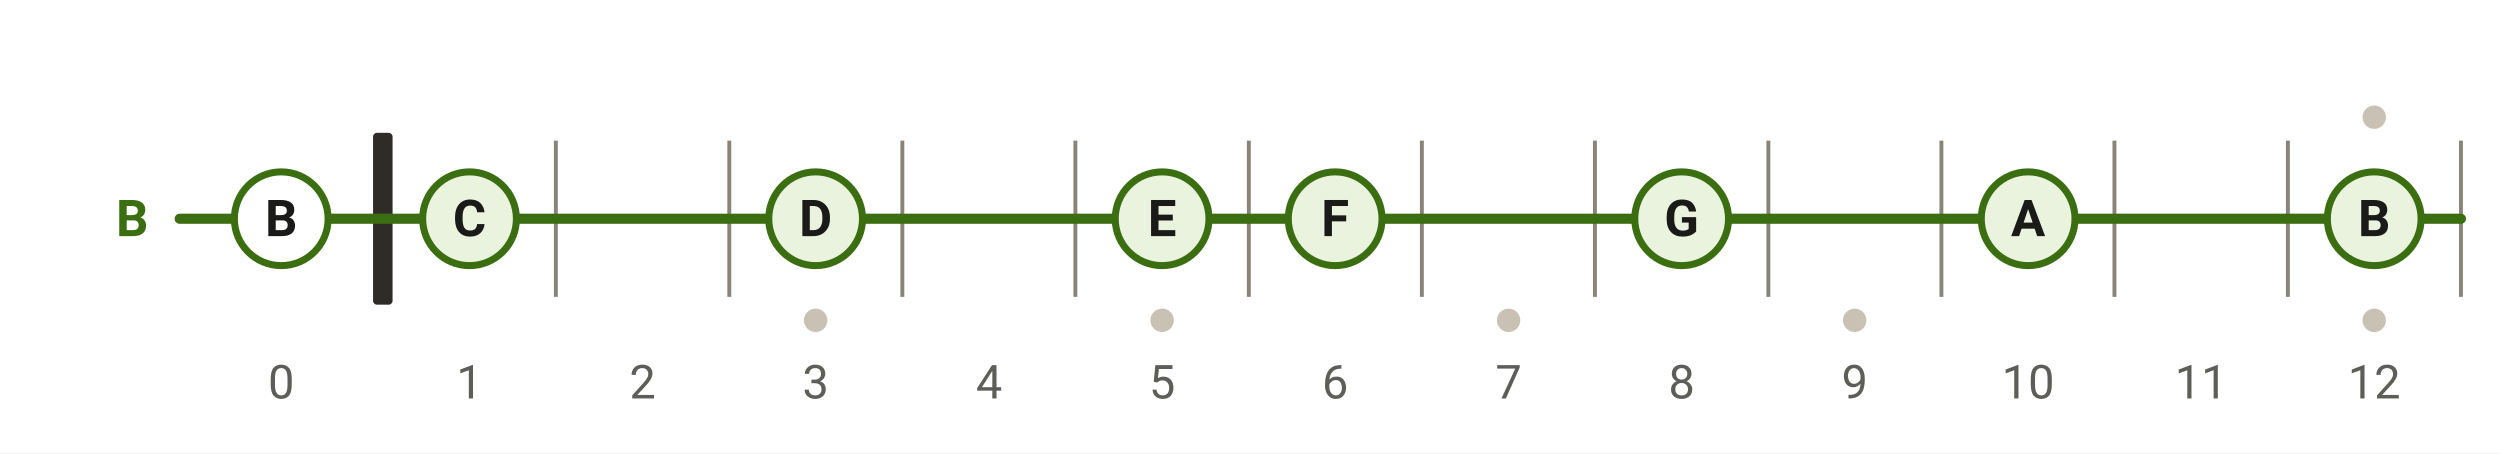
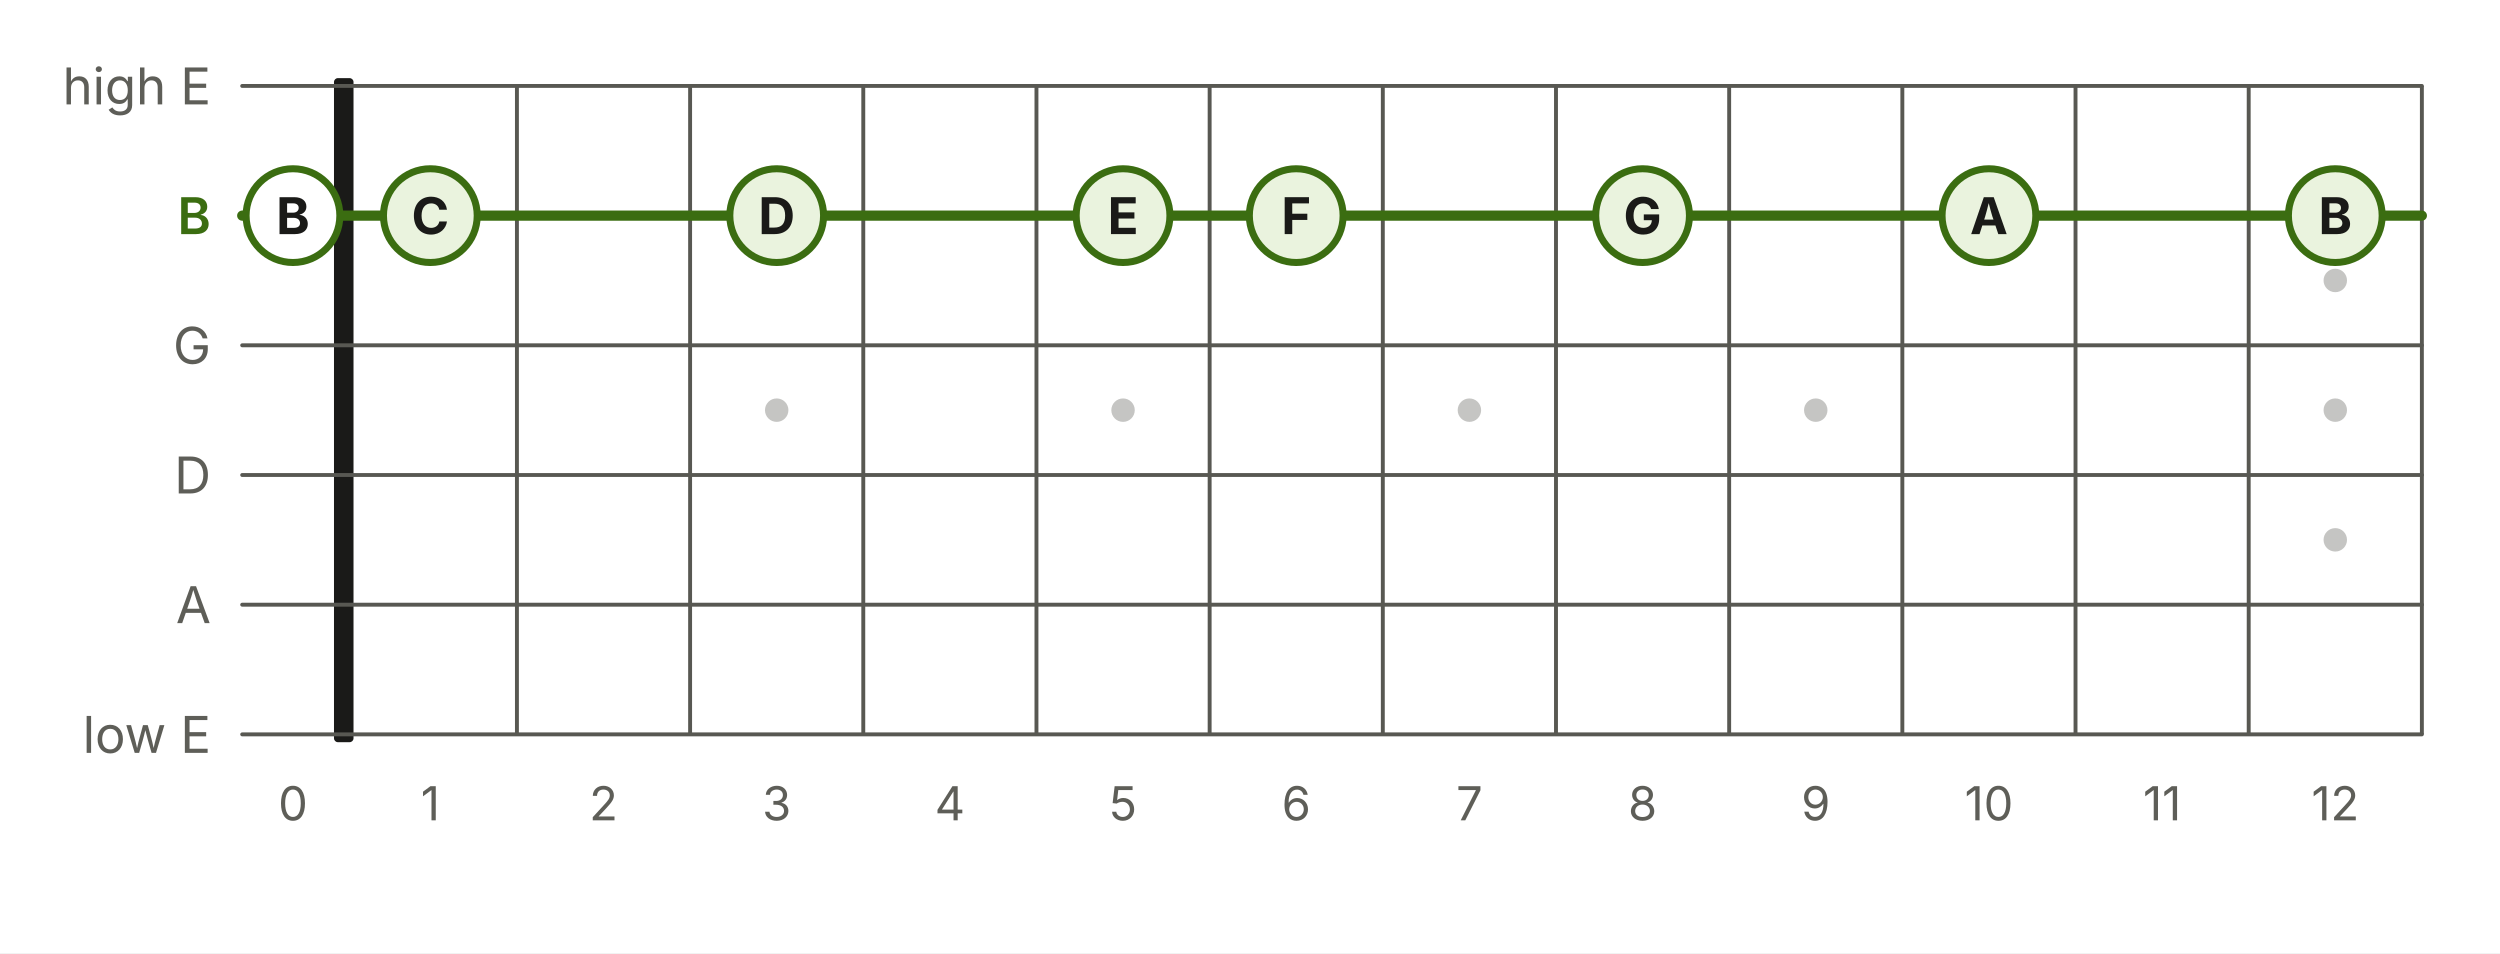
- <svg xmlns="http://www.w3.org/2000/svg" font-family="-apple-system,'Segoe UI',Roboto,Arial,sans-serif" viewBox="0 0 640 116" role="img" aria-label="The natural notes on the B string, frets 0 to 12: B open, C at fret 1, D at fret 3, E at fret 5, F at fret 6, G at fret 8, A at fret 10, and B again at fret 12">
-   <rect width="100%" height="100%" fill="#ffffff" />
-   <g fill="#c9c2b4">
-     <circle cx="208.8" cy="82" r="3" />
-     <circle cx="297.5" cy="82" r="3" />
-     <circle cx="386.2" cy="82" r="3" />
-     <circle cx="474.8" cy="82" r="3" />
-     <circle cx="607.8" cy="82" r="3" />
-     <circle cx="607.8" cy="30" r="3" />
-   </g>
-   <g stroke="#8a8478" stroke-width="1">
-     <path d="M142.3 36 V 76" />
-     <path d="M186.7 36 V 76" />
-     <path d="M231 36 V 76" />
-     <path d="M275.3 36 V 76" />
-     <path d="M319.7 36 V 76" />
-     <path d="M364 36 V 76" />
-     <path d="M408.3 36 V 76" />
-     <path d="M452.7 36 V 76" />
-     <path d="M497 36 V 76" />
-     <path d="M541.3 36 V 76" />
-     <path d="M585.7 36 V 76" />
-     <path d="M630 36 V 76" />
-   </g>
-   <rect x="95.5" y="34" width="5" height="44" fill="#2f2c28" rx="1" />
-   <path d="M46 56 H 630" stroke="#3b6d11" stroke-width="2.6" stroke-linecap="round" />
-   <text x="38" y="56" text-anchor="end" dominant-baseline="central" font-size="13" font-weight="600" fill="#3b6d11">B</text>
-   <circle cx="72" cy="56" r="12" fill="#ffffff" stroke="#3b6d11" stroke-width="1.8" />
-   <g fill="#eaf3de" stroke="#3b6d11" stroke-width="1.8">
-     <circle cx="120.2" cy="56" r="12" />
-     <circle cx="208.8" cy="56" r="12" />
-     <circle cx="297.5" cy="56" r="12" />
-     <circle cx="341.8" cy="56" r="12" />
-     <circle cx="430.5" cy="56" r="12" />
-     <circle cx="519.2" cy="56" r="12" />
-     <circle cx="607.8" cy="56" r="12" />
-   </g>
+ <svg xmlns="http://www.w3.org/2000/svg" width="2560" height="976" viewBox="0 0 640 244" font-family="Calibri,-apple-system,BlinkMacSystemFont,'Segoe UI',sans-serif">
+   <rect width="640" height="244" fill="#ffffff" />
+   <circle cx="198.833" cy="105" r="3" fill="#585852" opacity="0.35" />
+   <circle cx="287.5" cy="105" r="3" fill="#585852" opacity="0.35" />
+   <circle cx="376.167" cy="105" r="3" fill="#585852" opacity="0.35" />
+   <circle cx="464.833" cy="105" r="3" fill="#585852" opacity="0.35" />
+   <circle cx="597.833" cy="105" r="3" fill="#585852" opacity="0.35" />
+   <circle cx="597.833" cy="71.8" r="3" fill="#585852" opacity="0.35" />
+   <circle cx="597.833" cy="138.2" r="3" fill="#585852" opacity="0.35" />
+   <line x1="132.333" y1="22" x2="132.333" y2="188" stroke="#585852" stroke-width="1" />
+   <line x1="176.667" y1="22" x2="176.667" y2="188" stroke="#585852" stroke-width="1" />
+   <line x1="221" y1="22" x2="221" y2="188" stroke="#585852" stroke-width="1" />
+   <line x1="265.333" y1="22" x2="265.333" y2="188" stroke="#585852" stroke-width="1" />
+   <line x1="309.667" y1="22" x2="309.667" y2="188" stroke="#585852" stroke-width="1" />
+   <line x1="354" y1="22" x2="354" y2="188" stroke="#585852" stroke-width="1" />
+   <line x1="398.333" y1="22" x2="398.333" y2="188" stroke="#585852" stroke-width="1" />
+   <line x1="442.667" y1="22" x2="442.667" y2="188" stroke="#585852" stroke-width="1" />
+   <line x1="487" y1="22" x2="487" y2="188" stroke="#585852" stroke-width="1" />
+   <line x1="531.333" y1="22" x2="531.333" y2="188" stroke="#585852" stroke-width="1" />
+   <line x1="575.667" y1="22" x2="575.667" y2="188" stroke="#585852" stroke-width="1" />
+   <line x1="620" y1="22" x2="620" y2="188" stroke="#585852" stroke-width="1" />
+   <rect x="85.5" y="20" width="5" height="170" fill="#1a1a18" rx="1" />
+   <line x1="62" y1="22" x2="620" y2="22" stroke="#585852" stroke-width="1" stroke-linecap="round" />
+   <text x="54" y="22" text-anchor="end" dominant-baseline="central" font-size="13" font-weight="400" fill="#5e5e58">high E</text>
+   <line x1="62" y1="55.2" x2="620" y2="55.2" stroke="#3b6d11" stroke-width="2.6" stroke-linecap="round" />
+   <text x="54" y="55.2" text-anchor="end" dominant-baseline="central" font-size="13" font-weight="600" fill="#3b6d11">B</text>
+   <line x1="62" y1="88.4" x2="620" y2="88.4" stroke="#585852" stroke-width="1" stroke-linecap="round" />
+   <text x="54" y="88.4" text-anchor="end" dominant-baseline="central" font-size="13" font-weight="400" fill="#5e5e58">G</text>
+   <line x1="62" y1="121.6" x2="620" y2="121.6" stroke="#585852" stroke-width="1" stroke-linecap="round" />
+   <text x="54" y="121.6" text-anchor="end" dominant-baseline="central" font-size="13" font-weight="400" fill="#5e5e58">D</text>
+   <line x1="62" y1="154.8" x2="620" y2="154.8" stroke="#585852" stroke-width="1" stroke-linecap="round" />
+   <text x="54" y="154.8" text-anchor="end" dominant-baseline="central" font-size="13" font-weight="400" fill="#5e5e58">A</text>
+   <line x1="62" y1="188" x2="620" y2="188" stroke="#585852" stroke-width="1" stroke-linecap="round" />
+   <text x="54" y="188" text-anchor="end" dominant-baseline="central" font-size="13" font-weight="400" fill="#5e5e58">low E</text>
+   <circle cx="75" cy="55.2" r="12" fill="#ffffff" stroke="#3b6d11" stroke-width="1.8" />
+   <circle cx="110.167" cy="55.2" r="12" fill="#eaf3de" stroke="#3b6d11" stroke-width="1.8" />
+   <circle cx="198.833" cy="55.2" r="12" fill="#eaf3de" stroke="#3b6d11" stroke-width="1.8" />
+   <circle cx="287.5" cy="55.2" r="12" fill="#eaf3de" stroke="#3b6d11" stroke-width="1.8" />
+   <circle cx="331.833" cy="55.2" r="12" fill="#eaf3de" stroke="#3b6d11" stroke-width="1.8" />
+   <circle cx="420.5" cy="55.2" r="12" fill="#eaf3de" stroke="#3b6d11" stroke-width="1.8" />
+   <circle cx="509.167" cy="55.2" r="12" fill="#eaf3de" stroke="#3b6d11" stroke-width="1.8" />
+   <circle cx="597.833" cy="55.2" r="12" fill="#eaf3de" stroke="#3b6d11" stroke-width="1.8" />
  <g font-size="13" font-weight="700" fill="#1a1a18" text-anchor="middle" dominant-baseline="central">
-     <text x="72" y="56">B</text>
-     <text x="120.2" y="56">C</text>
-     <text x="208.8" y="56">D</text>
-     <text x="297.5" y="56">E</text>
-     <text x="341.8" y="56">F</text>
-     <text x="430.5" y="56">G</text>
-     <text x="519.2" y="56">A</text>
-     <text x="607.8" y="56">B</text>
+     <text x="75" y="55.2">B</text>
+     <text x="110.167" y="55.2">C</text>
+     <text x="198.833" y="55.2">D</text>
+     <text x="287.5" y="55.2">E</text>
+     <text x="331.833" y="55.2">F</text>
+     <text x="420.5" y="55.2">G</text>
+     <text x="509.167" y="55.2">A</text>
+     <text x="597.833" y="55.2">B</text>
  </g>
  <g font-size="12" fill="#5e5e58" text-anchor="middle">
-     <text x="72" y="102">0</text>
-     <text x="120.2" y="102">1</text>
-     <text x="164.5" y="102">2</text>
-     <text x="208.8" y="102">3</text>
-     <text x="253.2" y="102">4</text>
-     <text x="297.5" y="102">5</text>
-     <text x="341.8" y="102">6</text>
-     <text x="386.2" y="102">7</text>
-     <text x="430.5" y="102">8</text>
-     <text x="474.8" y="102">9</text>
-     <text x="519.2" y="102">10</text>
-     <text x="563.5" y="102">11</text>
-     <text x="607.8" y="102">12</text>
+     <text x="75" y="210">0</text>
+     <text x="110.167" y="210">1</text>
+     <text x="154.5" y="210">2</text>
+     <text x="198.833" y="210">3</text>
+     <text x="243.167" y="210">4</text>
+     <text x="287.5" y="210">5</text>
+     <text x="331.833" y="210">6</text>
+     <text x="376.167" y="210">7</text>
+     <text x="420.5" y="210">8</text>
+     <text x="464.833" y="210">9</text>
+     <text x="509.167" y="210">10</text>
+     <text x="553.5" y="210">11</text>
+     <text x="597.833" y="210">12</text>
  </g>
</svg>
